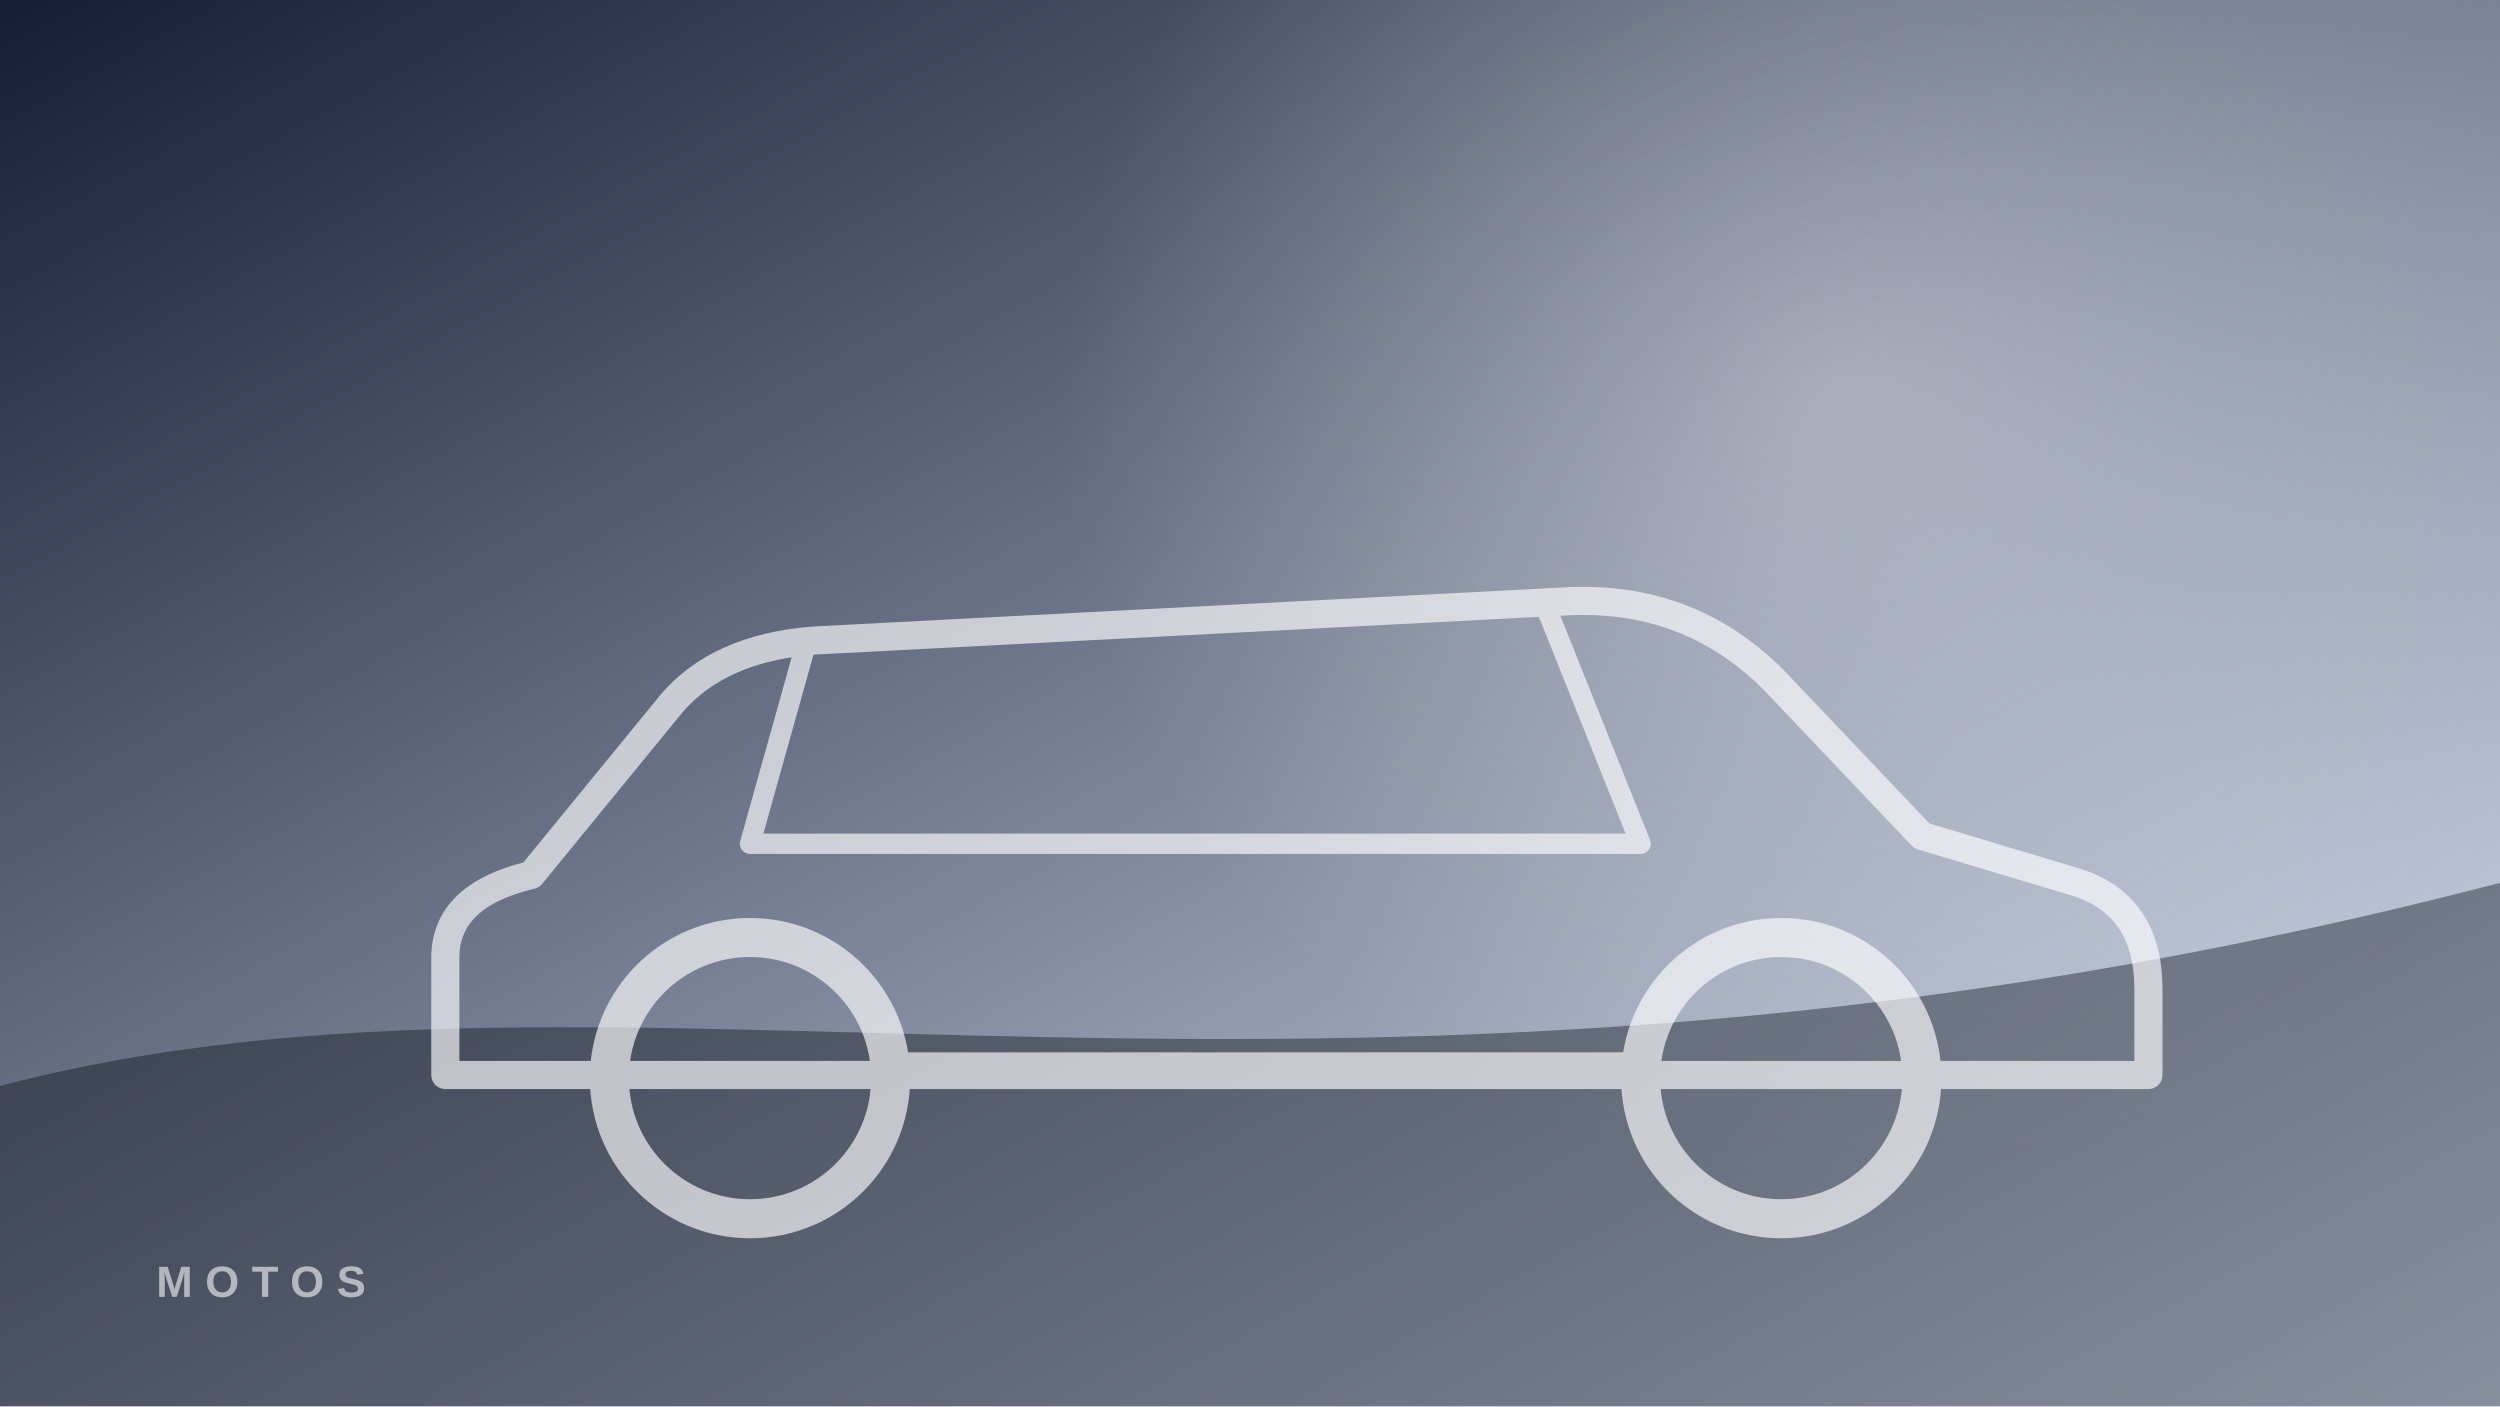
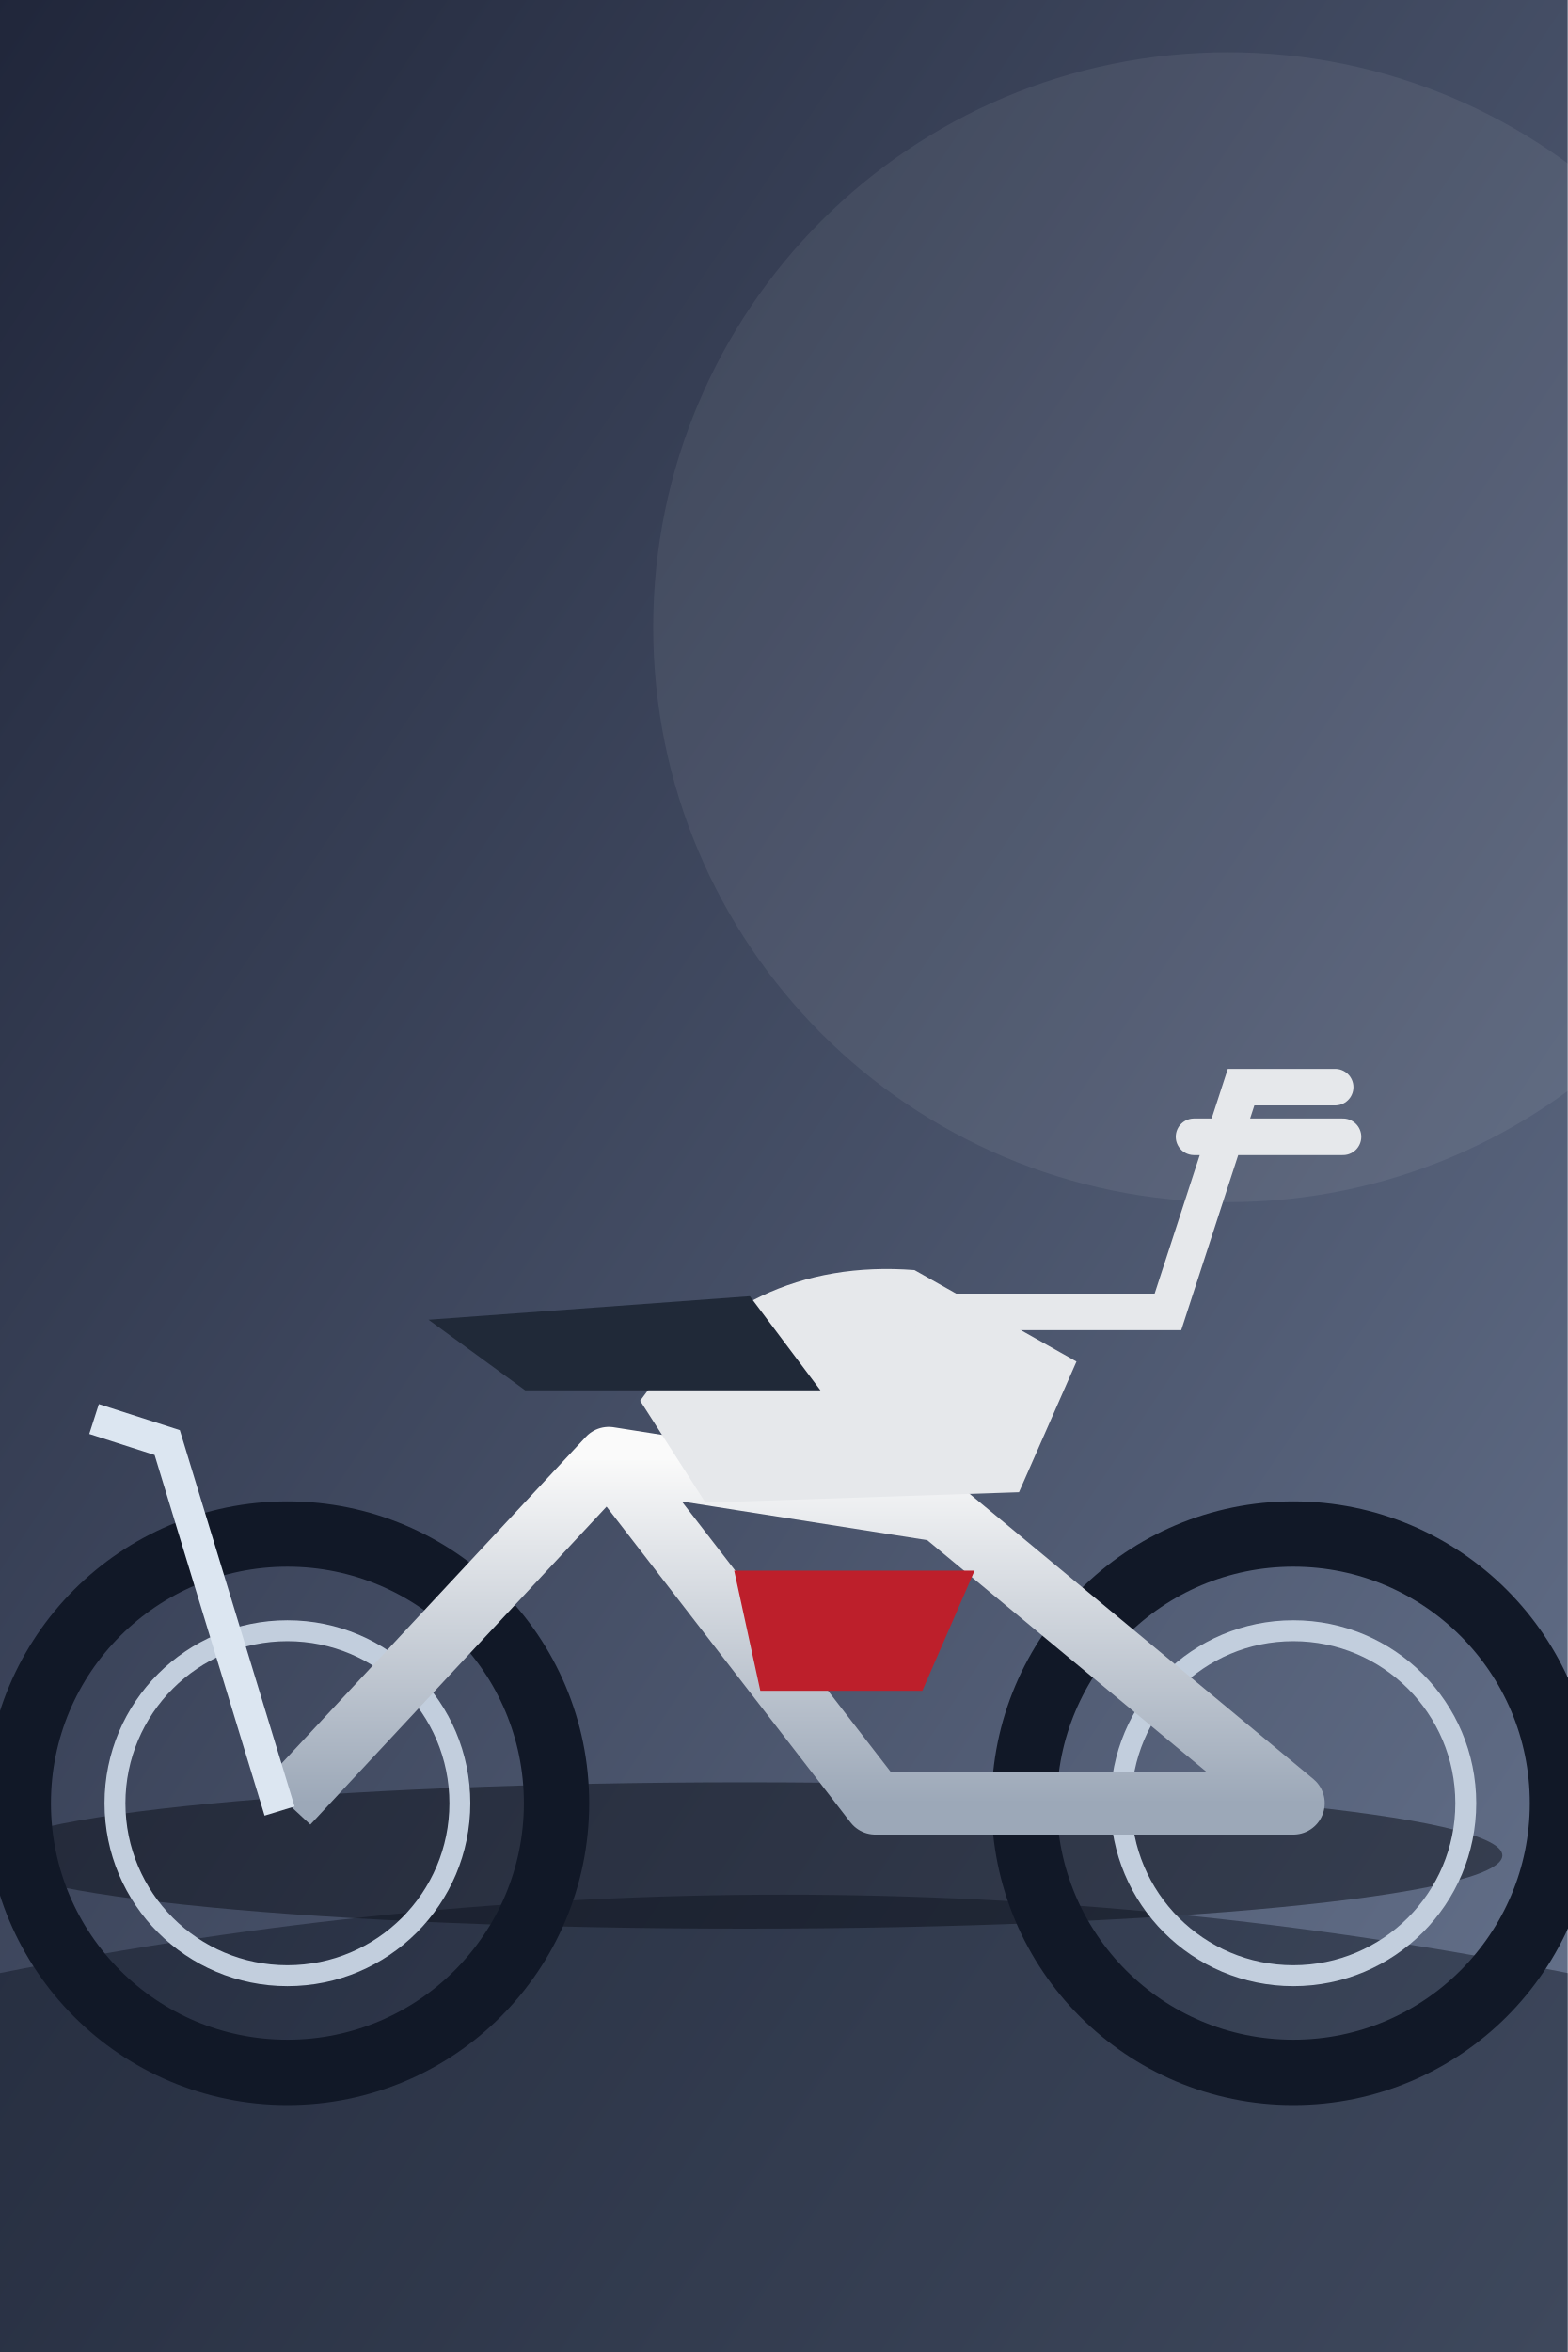
- <svg xmlns="http://www.w3.org/2000/svg" viewBox="0 0 1600 900">
+ <svg xmlns="http://www.w3.org/2000/svg" viewBox="0 0 600 900">
  <defs>
-     <linearGradient id="g" x2="1" y2="1">
-       <stop stop-color="#151d34" />
-       <stop offset="1" stop-color="#dfe8fa" />
+     <linearGradient id="b" x2="1" y2="1">
+       <stop stop-color="#20263a" />
+       <stop offset="1" stop-color="#68758f" />
    </linearGradient>
-     <radialGradient id="r">
-       <stop stop-color="#ffffff" stop-opacity=".35" />
-       <stop offset="1" stop-color="#ffffff" stop-opacity="0" />
-     </radialGradient>
+     <linearGradient id="m" x2="0" y2="1">
+       <stop stop-color="#fafafa" />
+       <stop offset="1" stop-color="#9ca8b8" />
+     </linearGradient>
  </defs>
-   <rect width="1600" height="900" fill="url(#g)" />
-   <circle cx="1180" cy="260" r="500" fill="url(#r)" />
-   <path d="M0 695C400 590 850 760 1600 565V900H0Z" fill="#050915" opacity=".4" />
-   <g transform="translate(260 300)" fill="none" stroke="#fff" stroke-linejoin="round" opacity=".65">
-     <path d="M80 260 170 150q30-35 90-40l480-25q80-5 135 50l95 100 100 30q45 15 45 68v55H25v-75q0-40 55-53Z" stroke-width="18" />
-     <path d="M255 115 220 240h570L730 90" stroke-width="13" />
-     <circle cx="220" cy="390" r="90" stroke-width="25" />
-     <circle cx="880" cy="390" r="90" stroke-width="25" />
-     <path d="M300 380h490" stroke-width="13" />
+   <rect width="600" height="900" fill="url(#b)" />
+   <circle cx="470" cy="240" r="220" fill="#fff" opacity=".07" />
+   <path d="M0 755q300-60 600 0v145H0Z" fill="#0c121f" opacity=".45" />
+   <g transform="translate(-25 390)">
+     <ellipse cx="310" cy="320" rx="290" ry="28" fill="#0c1019" opacity=".5" />
+     <circle cx="135" cy="300" r="103" fill="none" stroke="#111827" stroke-width="25" />
+     <circle cx="135" cy="300" r="66" fill="none" stroke="#c2cedd" stroke-width="8" />
+     <circle cx="520" cy="300" r="103" fill="none" stroke="#111827" stroke-width="25" />
+     <circle cx="520" cy="300" r="66" fill="none" stroke="#c2cedd" stroke-width="8" />
+     <path d="M135 300 258 168l127 20 135 112H360l-102-132" fill="none" stroke="url(#m)" stroke-width="24" stroke-linejoin="round" />
+     <path d="M270 146q40-55 105-50l62 35-22 50-120 4Z" fill="#e6e8eb" />
+     <path d="M380 112h92l28-86h36M482 45h57" fill="none" stroke="#e6e8eb" stroke-width="14" stroke-linecap="round" />
+     <path d="m189 115 123-9 27 36H226Z" fill="#202938" />
+     <path d="M306 211h92l-20 46h-62Z" fill="#bd1f2b" />
+     <path d="M132 303 89 162l-28-9" fill="none" stroke="#dce6f1" stroke-width="12" />
  </g>
-   <text x="100" y="830" fill="#fff" opacity=".58" font-family="Arial" font-size="28" font-weight="bold" letter-spacing="8">MOTOS</text>
</svg>
